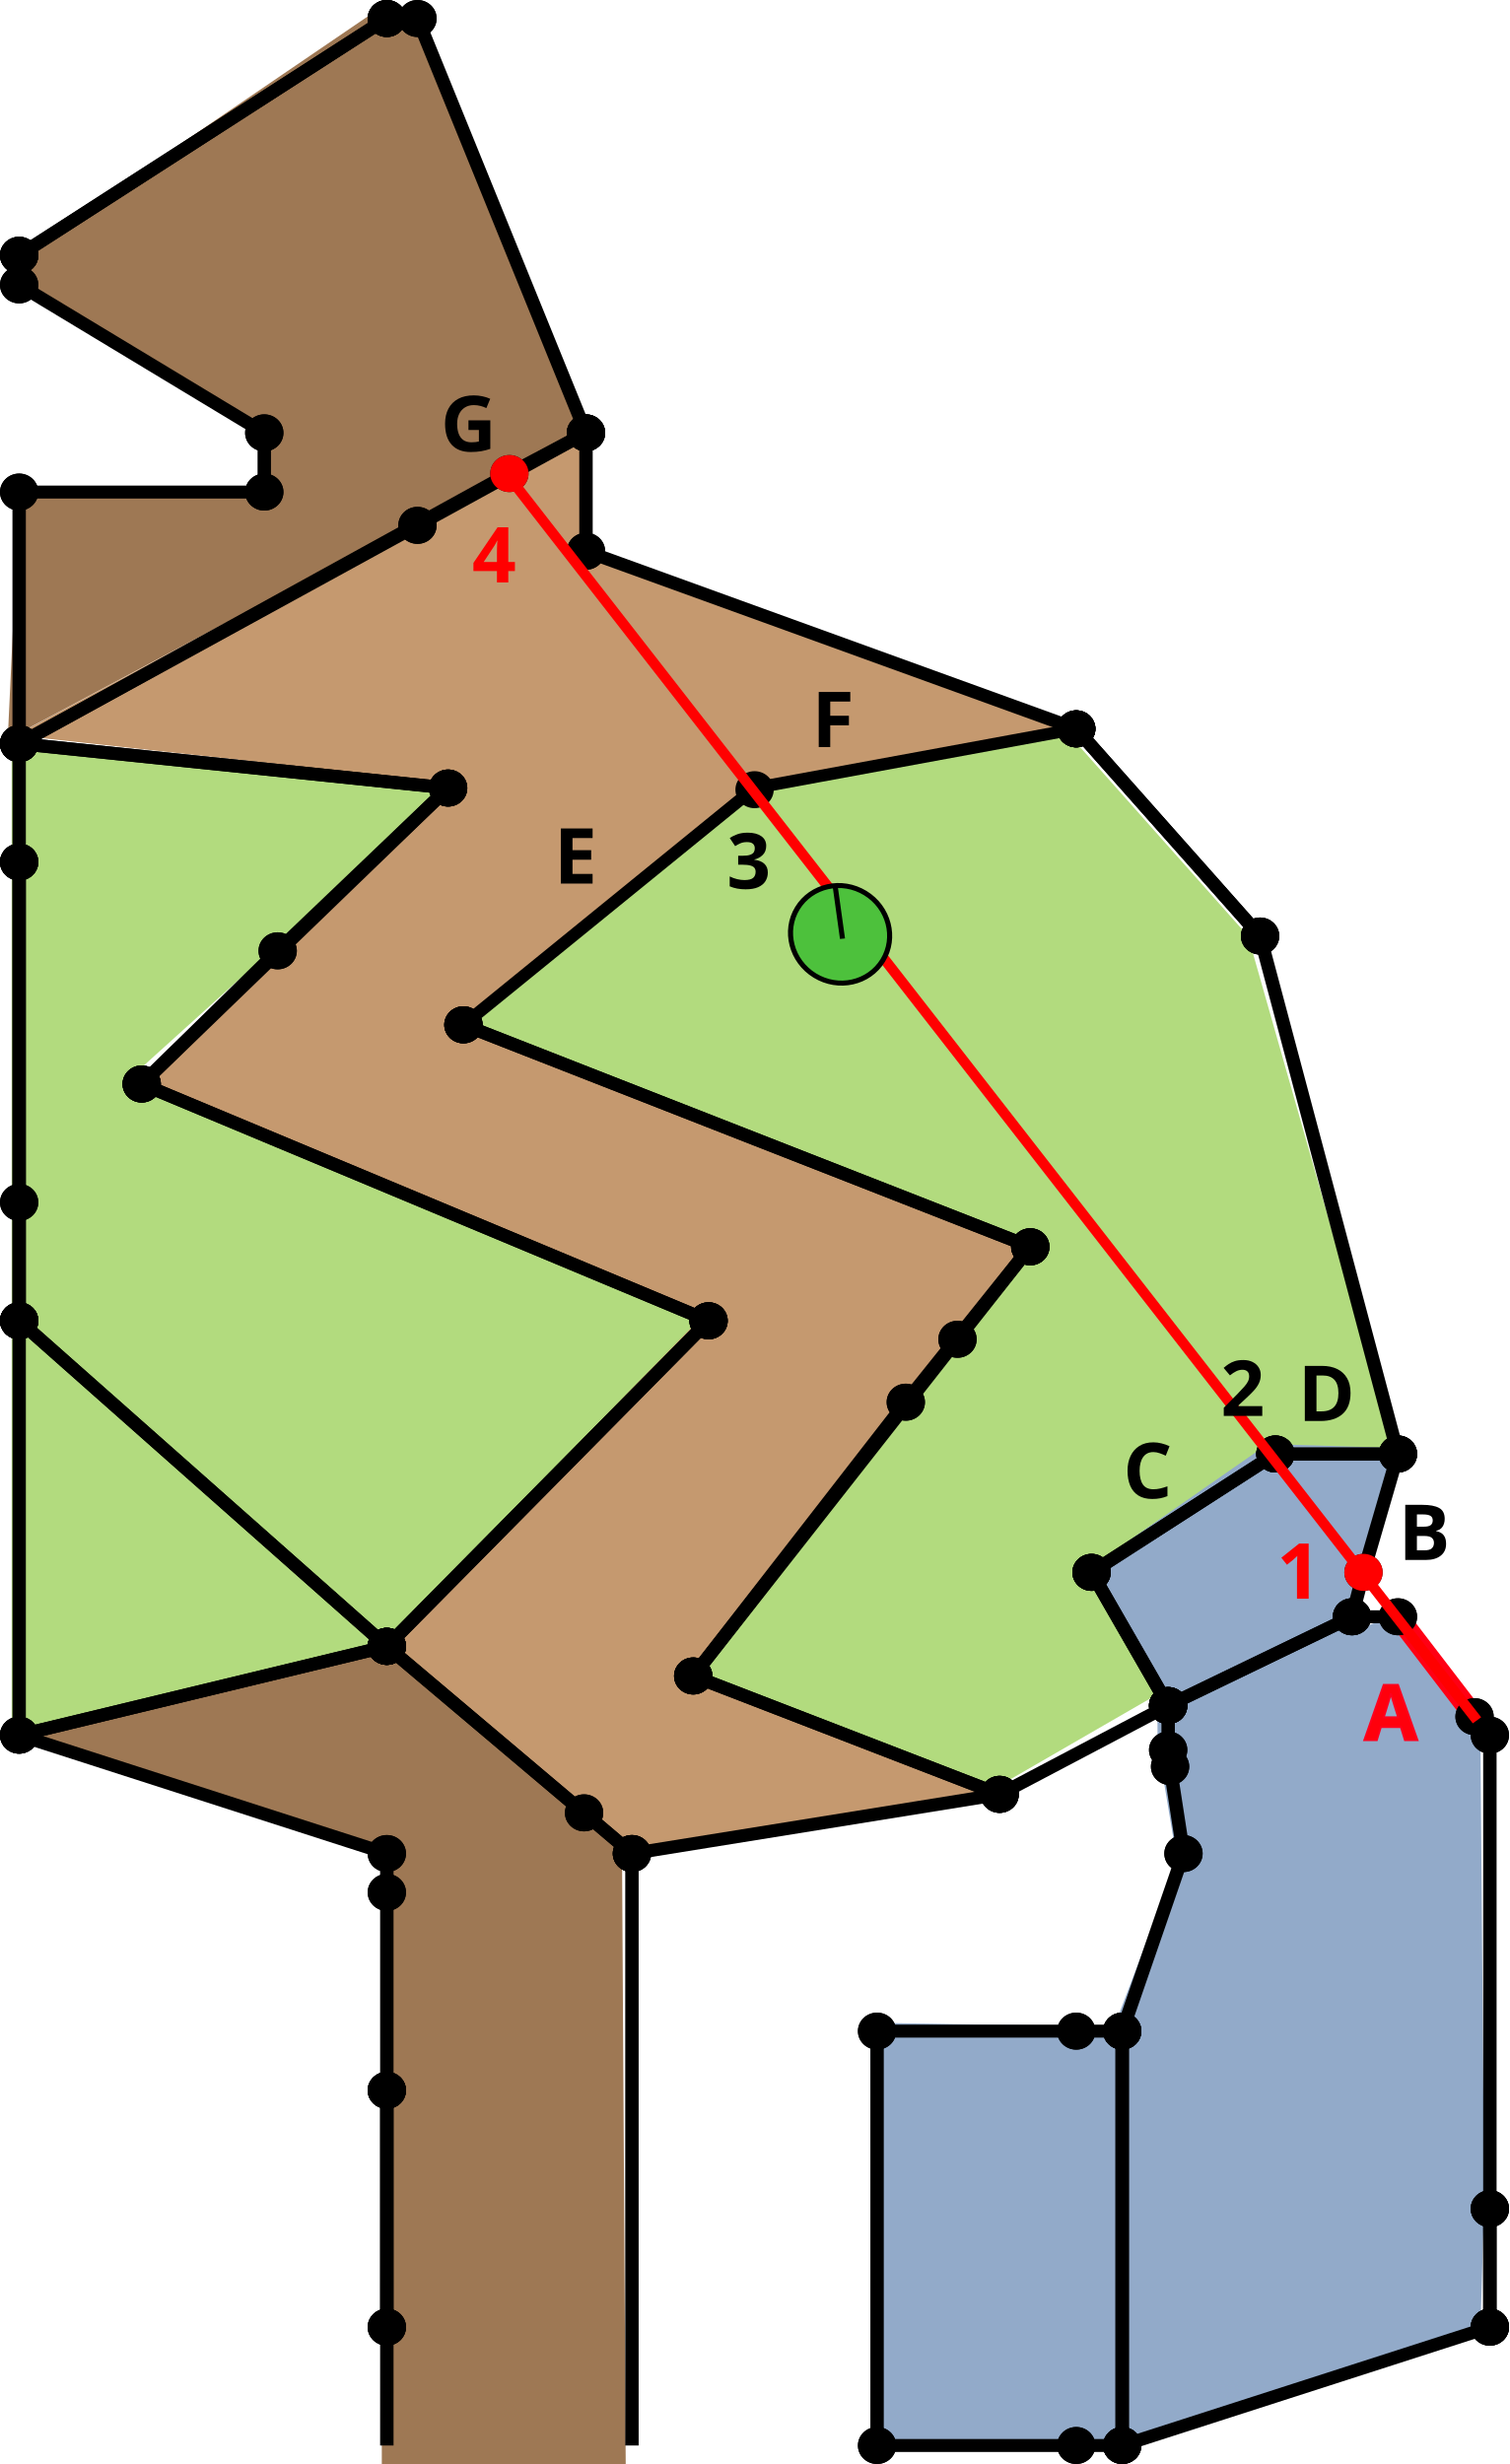
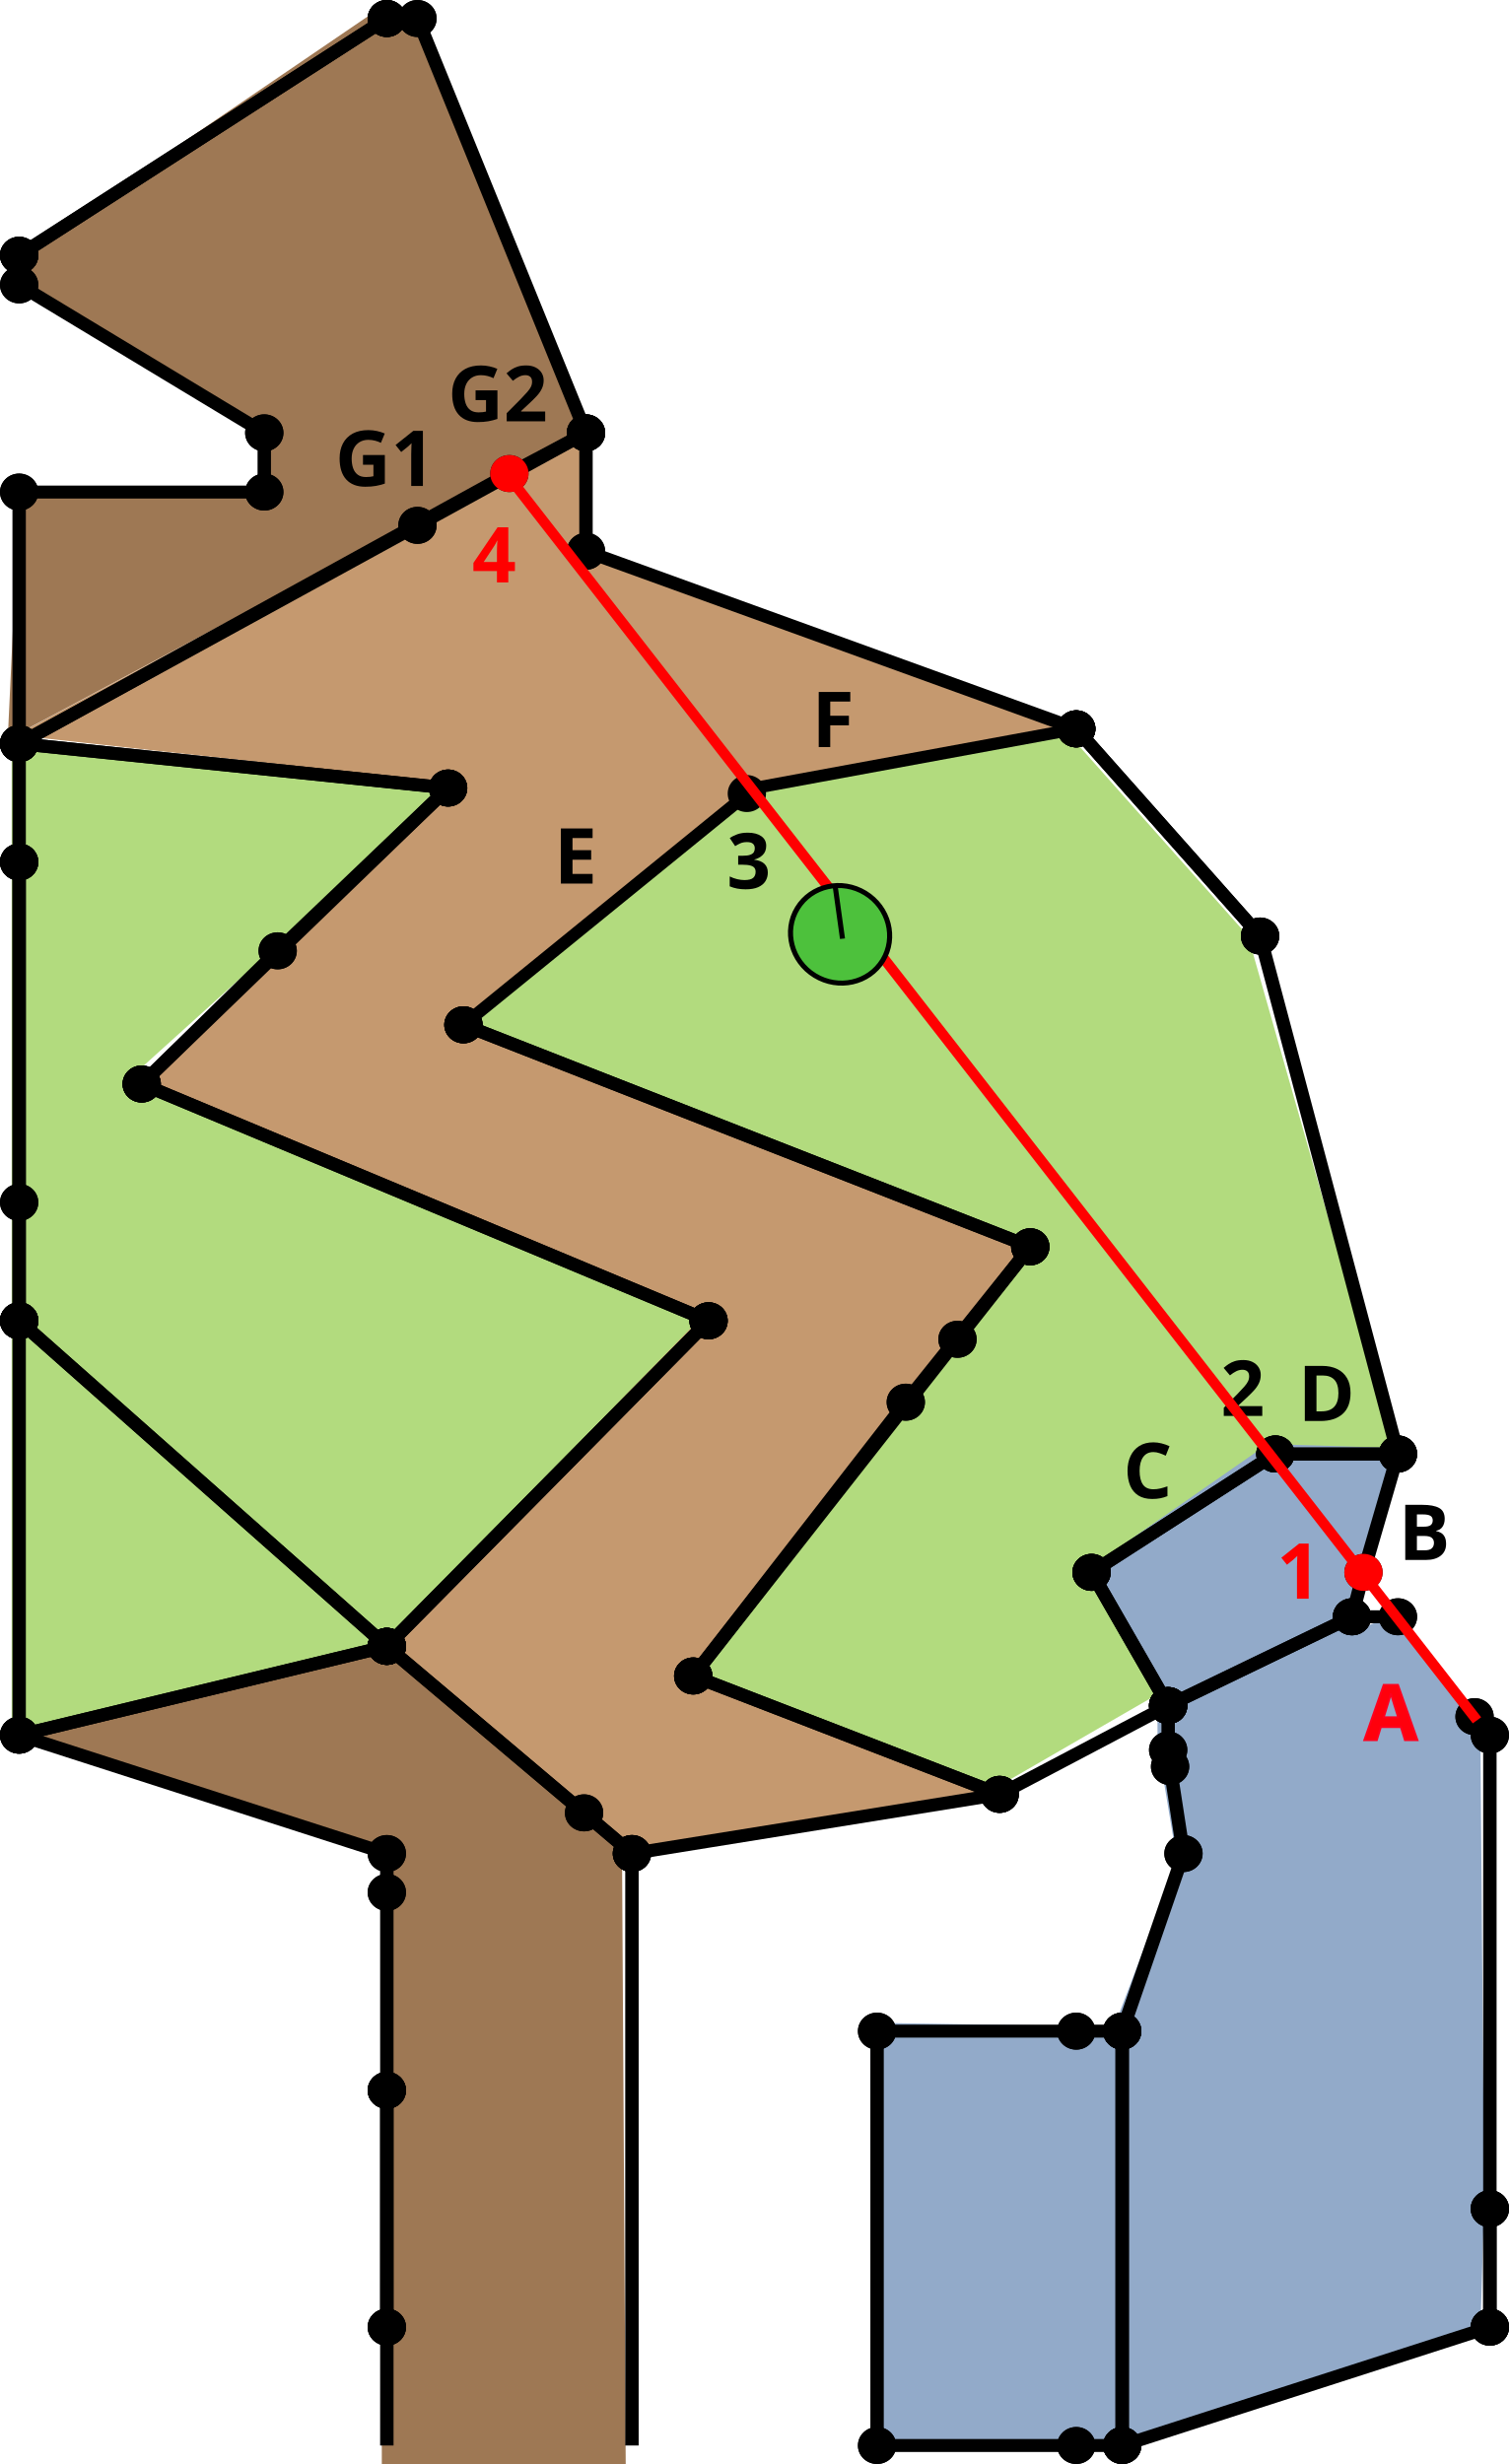
<svg xmlns="http://www.w3.org/2000/svg" width="146.65" height="239.466" preserveAspectRatio="none" viewBox="-898 1918 788 1332" id="svg2" version="1.1">
  <defs id="defs4">
    <marker id="arrow" markerWidth="10" markerHeight="10" refX="0" refY="2" orient="auto" markerUnits="strokeWidth">
      <path d="M 0,0 0,4 5,3 Z" id="path7" style="fill:#ff0000" />
    </marker>
    <linearGradient id="black-linearh">
      <stop offset="0%" stop-color="rgb(0,0,0)" stop-opacity="90" id="stop10" />
      <stop offset="90%" stop-color="rgb(0,0,0)" stop-opacity="50" id="stop12" />
      <stop offset="100%" stop-color="rgb(0,0,0)" stop-opacity="0" id="stop14" />
    </linearGradient>
    <linearGradient id="black-linearv" x1="0" x2="0" y1="0" y2="1">
      <stop offset="0%" stop-color="rgb(0,0,0)" stop-opacity="90" id="stop17" />
      <stop offset="50%" stop-color="rgb(0,0,0)" stop-opacity="90" id="stop19" />
      <stop offset="100%" stop-color="rgb(0,0,0)" stop-opacity="0" id="stop21" />
    </linearGradient>
    <linearGradient id="red-linearh">
      <stop offset="0%" stop-color="rgb(206, 17, 74)" stop-opacity="100" id="stop24" />
      <stop offset="90%" stop-color="rgb(206, 17, 74)" stop-opacity="90" id="stop26" />
      <stop offset="100%" stop-color="rgb(206,17,74)" stop-opacity="0" id="stop28" />
    </linearGradient>
    <linearGradient id="red-linearv" x1="0" x2="0" y1="0" y2="1">
      <stop offset="0%" stop-color="rgb(206, 17, 74)" stop-opacity="100" id="stop31" />
      <stop offset="90%" stop-color="rgb(206, 17, 74)" stop-opacity="90" id="stop33" />
      <stop offset="100%" stop-color="rgb(206,17,74)" stop-opacity="0" id="stop35" />
    </linearGradient>
  </defs>
  <path style="fill:#9e7854;fill-opacity:1;fill-rule:evenodd;stroke:none;stroke-width:5.467px;stroke-linecap:butt;stroke-linejoin:miter;stroke-opacity:1" d="m -700.681,2802.881 127.48,114.937 2.056,351.197 -127.48,2.128 0,-351.197 -193.276,-65.982 z" id="path8764" />
  <path style="fill:#b2db7e;fill-opacity:1;fill-rule:evenodd;stroke:none;stroke-width:5.467px;stroke-linecap:butt;stroke-linejoin:miter;stroke-opacity:1" d="m -530.023,2632.604 -302.25,-129.836 170.658,-159.635 -230.286,-23.413 0,536.373 197.388,-51.083 z" id="path8770" />
  <path style="fill:#b2db7e;fill-opacity:1;fill-rule:evenodd;stroke:none;stroke-width:5.467px;stroke-linecap:butt;stroke-linejoin:miter;stroke-opacity:1" d="m -505.349,2343.132 160.378,-34.056 98.694,114.937 76.077,276.7 -65.796,0 -94.582,65.982 39.066,65.983 -92.525,55.34 -158.322,-68.111 178.883,-229.874 -300.194,-123.451 z" id="path8768" />
  <path style="fill:#92aac9;fill-opacity:1;fill-rule:evenodd;stroke:none;stroke-width:5.467px;stroke-linecap:butt;stroke-linejoin:miter;stroke-opacity:1" d="m -124.966,3177.49 -189.163,63.854 -127.48,0 -2.056,-229.874 127.48,2.128 32.898,-89.395 -10.281,-63.854 0,-23.413 -37.01,-70.239 94.582,-68.111 65.796,2.128 -22.617,100.038 24.674,-10.642 43.179,65.982 2.056,255.416 c -1.557,39.248 0,0 -2.056,65.982 z" id="path8766" />
  <path style="fill:#c5996f;fill-opacity:1;fill-rule:evenodd;stroke:none;stroke-width:5.467px;stroke-linecap:butt;stroke-linejoin:miter;stroke-opacity:1" d="m -593.762,2151.57 0,65.982 254.959,93.653 -162.434,31.927 -156.265,127.708 294.026,121.323 -172.714,229.874 154.209,63.854 -187.107,36.184 -129.536,-114.937 166.546,-176.663 -294.026,-125.579 160.378,-163.892 -224.117,-25.542 z" id="path8762" />
  <path style="fill:#9e7854;fill-opacity:1;fill-rule:evenodd;stroke:none;stroke-width:5.467px;stroke-linecap:butt;stroke-linejoin:miter;stroke-opacity:1" d="m -893.956,2317.591 304.306,-168.149 -94.582,-227.746 -14.393,0 -187.107,131.965 0,19.156 123.367,76.625 0,34.055 -125.423,-2.128 z" id="path8760" />
-   <line x1="-168" y1="2792" x2="-128" y2="2846" id="line2971" style="stroke:#ff0014;stroke-width:10.934;stroke-miterlimit:4;stroke-dasharray:none;stroke-opacity:1" />
  <circle cx="-888" cy="2632" r="10" id="circle2433" />
  <circle cx="-888" cy="2384" r="10" id="circle2441" />
  <line x1="-888" y1="2384" x2="-888" y2="2632" id="line2443" style="stroke:#000000;stroke-width:7" />
  <circle cx="-888" cy="2384" r="10" id="circle2445" />
  <circle cx="-888" cy="2632" r="10" id="circle2447" />
  <circle cx="-888" cy="2056" r="10" id="circle2763" />
  <line x1="-888" y1="2856" x2="-888" y2="2632" id="line2845" style="stroke:#000000;stroke-width:7" />
  <circle cx="-888" cy="2856" r="10" id="circle2847" />
  <circle cx="-888" cy="2632" r="10" id="circle2849" />
  <line x1="-888" y1="2632" x2="-696" y2="2808" id="line2851" style="stroke:#000000;stroke-width:7" />
  <circle cx="-888" cy="2632" r="10" id="circle2853" />
  <circle cx="-696" cy="2808" r="10" id="circle2855" />
  <line x1="-696" y1="2808" x2="-888" y2="2856" id="line2857" style="stroke:#000000;stroke-width:7" />
  <circle cx="-696" cy="2808" r="10" id="circle2859" />
  <circle cx="-888" cy="2856" r="10" id="circle2861" />
  <line x1="-696" y1="2920" x2="-888" y2="2856" id="line2863" style="stroke:#000000;stroke-width:7" />
  <circle cx="-696" cy="2920" r="10" id="circle2865" />
  <circle cx="-888" cy="2856" r="10" id="circle2867" />
  <line x1="-888" y1="2856" x2="-696" y2="2808" id="line2869" style="stroke:#000000;stroke-width:7" />
  <circle cx="-888" cy="2856" r="10" id="circle2871" />
  <circle cx="-696" cy="2808" r="10" id="circle2873" />
  <line x1="-696" y1="2941" x2="-696" y2="2920" id="line2875" style="stroke:#000000;stroke-width:7" />
  <circle cx="-696" cy="2941" r="10" id="circle2877" />
  <circle cx="-696" cy="2920" r="10" id="circle2879" />
  <line x1="-696" y1="2808" x2="-568" y2="2920" id="line2881" style="stroke:#000000;stroke-width:7" />
  <circle cx="-696" cy="2808" r="10" id="circle2883" />
  <circle cx="-568" cy="2920" r="10" id="circle2885" />
  <line x1="-536" y1="2824" x2="-398" y2="2642" id="line2887" style="stroke:#000000;stroke-width:7" />
  <circle cx="-536" cy="2824" r="10" id="circle2889" />
  <circle cx="-398" cy="2642" r="10" id="circle2891" />
  <line x1="-376" y1="2888" x2="-536" y2="2824" id="line2893" style="stroke:#000000;stroke-width:7" />
  <circle cx="-376" cy="2888" r="10" id="circle2895" />
  <circle cx="-536" cy="2824" r="10" id="circle2897" />
  <line x1="-288" y1="2840" x2="-376" y2="2888" id="line2899" style="stroke:#000000;stroke-width:7" />
  <circle cx="-288" cy="2840" r="10" id="circle2901" />
  <circle cx="-376" cy="2888" r="10" id="circle2903" />
  <line x1="-328" y1="2768" x2="-288" y2="2840" id="line2905" style="stroke:#000000;stroke-width:7" />
  <circle cx="-328" cy="2768" r="10" id="circle2907" />
  <circle cx="-288" cy="2840" r="10" id="circle2909" />
  <line x1="-288" y1="2864" x2="-288" y2="2840" id="line2911" style="stroke:#000000;stroke-width:7" />
  <circle cx="-288" cy="2864" r="10" id="circle2913" />
  <circle cx="-288" cy="2840" r="10" id="circle2915" />
  <line x1="-287" y1="2873" x2="-288" y2="2864" id="line2917" style="stroke:#000000;stroke-width:7" />
  <circle cx="-287" cy="2873" r="10" id="circle2919" />
  <circle cx="-288" cy="2864" r="10" id="circle2921" />
  <line x1="-398" y1="2642" x2="-360" y2="2592" id="line2923" style="stroke:#000000;stroke-width:7" />
  <circle cx="-398" cy="2642" r="10" id="circle2925" />
  <circle cx="-360" cy="2592" r="10" id="circle2927" />
  <line x1="-232" y1="2704" x2="-328" y2="2768" id="line2929" style="stroke:#000000;stroke-width:7" />
  <circle cx="-232" cy="2704" r="10" id="circle2931" />
  <circle cx="-328" cy="2768" r="10" id="circle2933" />
  <line x1="-328" y1="2768" x2="-232" y2="2704" id="line2935" style="stroke:#000000;stroke-width:7" />
  <circle cx="-328" cy="2768" r="10" id="circle2937" />
  <circle cx="-232" cy="2704" r="10" id="circle2939" />
  <line x1="-288" y1="2840" x2="-328" y2="2768" id="line2941" style="stroke:#000000;stroke-width:7" />
  <circle cx="-288" cy="2840" r="10" id="circle2943" />
  <circle cx="-328" cy="2768" r="10" id="circle2945" />
  <line x1="-186" y1="2768" x2="-192" y2="2792" id="line2947" style="stroke:#000000;stroke-width:7" />
  <circle cx="-186" cy="2768" r="10" id="circle2949" />
  <circle cx="-192" cy="2792" r="10" id="circle2951" />
  <line x1="-192" y1="2792" x2="-288" y2="2840" id="line2953" style="stroke:#000000;stroke-width:7" />
  <circle cx="-192" cy="2792" r="10" id="circle2955" />
  <circle cx="-288" cy="2840" r="10" id="circle2957" />
  <line x1="-288" y1="2840" x2="-192" y2="2792" id="line2959" style="stroke:#000000;stroke-width:7" />
  <circle cx="-288" cy="2840" r="10" id="circle2961" />
  <circle cx="-192" cy="2792" r="10" id="circle2963" />
  <line x1="-192" y1="2792" x2="-168" y2="2792" id="line2965" style="stroke:#000000;stroke-width:7" />
  <circle cx="-192" cy="2792" r="10" id="circle2967" />
  <circle cx="-168" cy="2792" r="10" id="circle2969" />
  <circle cx="-168" cy="2792" r="10" id="circle2973" />
  <circle cx="-128" cy="2846" r="10" id="circle2975" />
  <line x1="-376" y1="2888" x2="-568" y2="2920" id="line2977" style="stroke:#000000;stroke-width:7" />
  <circle cx="-376" cy="2888" r="10" id="circle2979" />
  <circle cx="-568" cy="2920" r="10" id="circle2981" />
  <line x1="-568" y1="2920" x2="-593" y2="2898" id="line2983" style="stroke:#000000;stroke-width:7" />
  <circle cx="-568" cy="2920" r="10" id="circle2985" />
  <circle cx="-593" cy="2898" r="10" id="circle2987" />
  <line x1="-536" y1="2824" x2="-376" y2="2888" id="line2989" style="stroke:#000000;stroke-width:7" />
  <circle cx="-536" cy="2824" r="10" id="circle2991" />
  <circle cx="-376" cy="2888" r="10" id="circle2993" />
  <line x1="-664" y1="2344" x2="-824" y2="2504" id="line2995" style="stroke:#000000;stroke-width:7" />
  <circle cx="-664" cy="2344" r="10" id="circle2997" />
  <circle cx="-824" cy="2504" r="10" id="circle2999" />
  <line x1="-888" y1="2320" x2="-664" y2="2344" id="line3001" style="stroke:#000000;stroke-width:7" />
  <circle cx="-888" cy="2320" r="10" id="circle3003" />
  <circle cx="-664" cy="2344" r="10" id="circle3005" />
  <line x1="-888" y1="2568" x2="-888" y2="2384" id="line3007" style="stroke:#000000;stroke-width:7" />
  <circle cx="-888" cy="2568" r="10" id="circle3009" />
  <circle cx="-888" cy="2384" r="10" id="circle3011" />
  <line x1="-888" y1="2384" x2="-888" y2="2320" id="line3013" style="stroke:#000000;stroke-width:7" />
  <circle cx="-888" cy="2384" r="10" id="circle3015" />
  <circle cx="-888" cy="2320" r="10" id="circle3017" />
  <line x1="-888" y1="2320" x2="-632" y2="2174" id="line3019" style="stroke:#000000;stroke-width:7" />
  <circle cx="-888" cy="2320" r="10" id="circle3021" />
  <circle cx="-632" cy="2174" r="10" id="circle3023" />
  <line x1="-664" y1="2344" x2="-888" y2="2320" id="line3025" style="stroke:#000000;stroke-width:7" />
  <circle cx="-664" cy="2344" r="10" id="circle3027" />
  <circle cx="-888" cy="2320" r="10" id="circle3029" />
  <line x1="-528" y1="2632" x2="-696" y2="2808" id="line3031" style="stroke:#000000;stroke-width:7" />
  <circle cx="-528" cy="2632" r="10" id="circle3033" />
  <circle cx="-696" cy="2808" r="10" id="circle3035" />
  <line x1="-824" y1="2504" x2="-528" y2="2632" id="line3037" style="stroke:#000000;stroke-width:7" />
  <circle cx="-824" cy="2504" r="10" id="circle3039" />
  <circle cx="-528" cy="2632" r="10" id="circle3041" />
  <line x1="-696" y1="2808" x2="-888" y2="2632" id="line3043" style="stroke:#000000;stroke-width:7" />
  <circle cx="-696" cy="2808" r="10" id="circle3045" />
  <circle cx="-888" cy="2632" r="10" id="circle3047" />
  <line x1="-888" y1="2632" x2="-888" y2="2568" id="line3049" style="stroke:#000000;stroke-width:7" />
  <circle cx="-888" cy="2632" r="10" id="circle3051" />
  <circle cx="-888" cy="2568" r="10" id="circle3053" />
  <line x1="-696" y1="2808" x2="-528" y2="2632" id="line3055" style="stroke:#000000;stroke-width:7" />
  <circle cx="-696" cy="2808" r="10" id="circle3057" />
  <circle cx="-528" cy="2632" r="10" id="circle3059" />
  <line x1="-593" y1="2898" x2="-696" y2="2808" id="line3061" style="stroke:#000000;stroke-width:7" />
  <circle cx="-593" cy="2898" r="10" id="circle3063" />
  <circle cx="-696" cy="2808" r="10" id="circle3065" />
  <line x1="-425" y1="2676" x2="-536" y2="2824" id="line3067" style="stroke:#000000;stroke-width:7" />
  <circle cx="-425" cy="2676" r="10" id="circle3069" />
  <circle cx="-536" cy="2824" r="10" id="circle3071" />
  <line x1="-360" y1="2592" x2="-656" y2="2472" id="line3073" style="stroke:#000000;stroke-width:7" />
  <circle cx="-360" cy="2592" r="10" id="circle3075" />
  <circle cx="-656" cy="2472" r="10" id="circle3077" />
  <line x1="-656" y1="2472" x2="-504" y2="2344" id="line3079" style="stroke:#000000;stroke-width:6.56;stroke-miterlimit:4;stroke-dasharray:none" />
  <circle cx="-656" cy="2472" r="10" id="circle3081" />
  <line x1="-753" y1="2432" x2="-664" y2="2344" id="line3085" style="stroke:#000000;stroke-width:7" />
  <circle cx="-753" cy="2432" r="10" id="circle3087" />
  <circle cx="-664" cy="2344" r="10" id="circle3089" />
  <circle cx="-656" cy="2472" r="10" id="circle3095" />
  <line x1="-528" y1="2632" x2="-824" y2="2504" id="line3097" style="stroke:#000000;stroke-width:7" />
  <circle cx="-528" cy="2632" r="10" id="circle3099" />
  <circle cx="-824" cy="2504" r="10" id="circle3101" />
  <line x1="-656" y1="2472" x2="-360" y2="2592" id="line3103" style="stroke:#000000;stroke-width:7" />
  <circle cx="-656" cy="2472" r="10" id="circle3105" />
  <circle cx="-360" cy="2592" r="10" id="circle3107" />
  <line x1="-824" y1="2504" x2="-753" y2="2432" id="line3109" style="stroke:#000000;stroke-width:7" />
  <circle cx="-824" cy="2504" r="10" id="circle3111" />
  <circle cx="-753" cy="2432" r="10" id="circle3113" />
  <line x1="-360" y1="2592" x2="-425" y2="2676" id="line3115" style="stroke:#000000;stroke-width:7" />
  <circle cx="-360" cy="2592" r="10" id="circle3117" />
  <circle cx="-425" cy="2676" r="10" id="circle3119" />
  <line x1="-504" y1="2344" x2="-336" y2="2312" id="line3121" style="stroke:#000000;stroke-width:6.56;stroke-miterlimit:4;stroke-dasharray:none" />
  <circle cx="-336" cy="2312" r="10" id="circle3125" />
  <line x1="-168" y1="2704" x2="-232" y2="2704" id="line3127" style="stroke:#000000;stroke-width:7" />
  <circle cx="-168" cy="2704" r="10" id="circle3129" />
  <circle cx="-232" cy="2704" r="10" id="circle3131" />
  <line x1="-240" y1="2424" x2="-168" y2="2704" id="line3133" style="stroke:#000000;stroke-width:7" />
  <circle cx="-240" cy="2424" r="10" id="circle3135" />
  <circle cx="-168" cy="2704" r="10" id="circle3137" />
  <line x1="-336" y1="2312" x2="-240" y2="2424" id="line3139" style="stroke:#000000;stroke-width:7" />
  <circle cx="-336" cy="2312" r="10" id="circle3141" />
  <circle cx="-240" cy="2424" r="10" id="circle3143" />
  <line x1="-240" y1="2424" x2="-336" y2="2312" id="line3145" style="stroke:#000000;stroke-width:7" />
  <circle cx="-240" cy="2424" r="10" id="circle3147" />
  <circle cx="-336" cy="2312" r="10" id="circle3149" />
  <line x1="-232" y1="2704" x2="-168" y2="2704" id="line3151" style="stroke:#000000;stroke-width:7" />
  <circle cx="-232" cy="2704" r="10" id="circle3153" />
  <circle cx="-168" cy="2704" r="10" id="circle3155" />
  <line x1="-168" y1="2704" x2="-186" y2="2768" id="line3157" style="stroke:#000000;stroke-width:7" />
  <circle cx="-168" cy="2704" r="10" id="circle3159" />
  <circle cx="-186" cy="2768" r="10" id="circle3161" style="fill:#ff0000;fill-opacity:1" />
  <line x1="-592" y1="2216" x2="-336" y2="2312" id="line3163" style="stroke:#000000;stroke-width:7" />
  <circle cx="-592" cy="2216" r="10" id="circle3165" />
  <circle cx="-336" cy="2312" r="10" id="circle3167" />
  <circle cx="-336" cy="2312" r="10" id="circle3171" />
  <line x1="-592" y1="2152" x2="-592" y2="2216" id="line3175" style="stroke:#000000;stroke-width:7" />
  <circle cx="-592" cy="2152" r="10" id="circle3177" />
  <circle cx="-592" cy="2216" r="10" id="circle3179" />
  <line x1="-632" y1="2174" x2="-592" y2="2152" id="line3181" style="stroke:#000000;stroke-width:7" />
  <circle cx="-592" cy="2152" r="10" id="circle3185" />
  <circle cx="-336" cy="2312" r="10" id="circle3189" />
  <line x1="-568" y1="2920" x2="-568" y2="3240" id="line3379" style="stroke:#000000;stroke-width:7" />
  <circle cx="-568" cy="2920" r="10" id="circle3381" />
  <line x1="-696" y1="3048" x2="-696" y2="2941" id="line3385" style="stroke:#000000;stroke-width:7" />
  <circle cx="-696" cy="3048" r="10" id="circle3387" />
  <circle cx="-696" cy="2941" r="10" id="circle3389" />
  <line x1="-696" y1="3176" x2="-696" y2="3048" id="line3391" style="stroke:#000000;stroke-width:7" />
  <circle cx="-696" cy="3176" r="10" id="circle3393" />
  <circle cx="-696" cy="3048" r="10" id="circle3395" />
  <line x1="-696" y1="3240" x2="-696" y2="3176" id="line3397" style="stroke:#000000;stroke-width:7" />
  <circle cx="-696" cy="3176" r="10" id="circle3401" />
  <circle cx="-696" cy="3176" r="10" id="circle3429" />
  <circle cx="-696" cy="3048" r="10" id="circle3437" />
  <line x1="-696" y1="3048" x2="-696" y2="3176" id="line3439" style="stroke:#000000;stroke-width:7" />
  <circle cx="-696" cy="3048" r="10" id="circle3441" />
  <line x1="-120" y1="3176" x2="-312" y2="3240" id="line3451" style="stroke:#000000;stroke-width:7" />
  <circle cx="-120" cy="3176" r="10" id="circle3453" />
  <circle cx="-312" cy="3240" r="10" id="circle3455" />
  <line x1="-312" y1="3016" x2="-280" y2="2920" id="line3457" style="stroke:#000000;stroke-width:7" />
  <circle cx="-312" cy="3016" r="10" id="circle3459" />
  <circle cx="-280" cy="2920" r="10" id="circle3461" />
  <line x1="-312" y1="3240" x2="-312" y2="3016" id="line3463" style="stroke:#000000;stroke-width:7" />
  <circle cx="-312" cy="3240" r="10" id="circle3465" />
  <circle cx="-312" cy="3016" r="10" id="circle3467" />
  <line x1="-128" y1="2846" x2="-120" y2="2856" id="line3469" style="stroke:#000000;stroke-width:7" />
  <circle cx="-128" cy="2846" r="10" id="circle3471" />
  <circle cx="-120" cy="2856" r="10" id="circle3473" />
  <line x1="-120" y1="2856" x2="-120" y2="3112" id="line3475" style="stroke:#000000;stroke-width:7" />
  <circle cx="-120" cy="2856" r="10" id="circle3477" />
  <circle cx="-120" cy="3112" r="10" id="circle3479" />
  <line x1="-120" y1="3112" x2="-120" y2="3176" id="line3481" style="stroke:#000000;stroke-width:7" />
  <circle cx="-120" cy="3112" r="10" id="circle3483" />
  <circle cx="-120" cy="3176" r="10" id="circle3485" />
  <line x1="-280" y1="2920" x2="-287" y2="2873" id="line3487" style="stroke:#000000;stroke-width:7" />
  <circle cx="-280" cy="2920" r="10" id="circle3489" />
  <circle cx="-287" cy="2873" r="10" id="circle3491" />
  <line x1="-440" y1="3240" x2="-440" y2="3016" id="line3493" style="stroke:#000000;stroke-width:7" />
  <circle cx="-440" cy="3240" r="10" id="circle3495" />
  <circle cx="-440" cy="3016" r="10" id="circle3497" />
  <line x1="-312" y1="3016" x2="-312" y2="3240" id="line3499" style="stroke:#000000;stroke-width:7" />
  <circle cx="-312" cy="3016" r="10" id="circle3501" />
  <circle cx="-312" cy="3240" r="10" id="circle3503" />
  <line x1="-312" y1="3240" x2="-336" y2="3240" id="line3505" style="stroke:#000000;stroke-width:7" />
  <circle cx="-312" cy="3240" r="10" id="circle3507" />
  <circle cx="-336" cy="3240" r="10" id="circle3509" />
  <line x1="-336" y1="3240" x2="-440" y2="3240" id="line3511" style="stroke:#000000;stroke-width:7" />
  <circle cx="-336" cy="3240" r="10" id="circle3513" />
  <circle cx="-440" cy="3240" r="10" id="circle3515" />
  <line x1="-440" y1="3016" x2="-336" y2="3016" id="line3517" style="stroke:#000000;stroke-width:7" />
  <circle cx="-440" cy="3016" r="10" id="circle3519" />
  <circle cx="-336" cy="3016" r="10" id="circle3521" />
  <line x1="-336" y1="3016" x2="-312" y2="3016" id="line3523" style="stroke:#000000;stroke-width:7" />
  <circle cx="-336" cy="3016" r="10" id="circle3525" />
  <circle cx="-312" cy="3016" r="10" id="circle3527" />
  <line x1="-120" y1="3176" x2="-120" y2="3112" id="line3529" style="stroke:#000000;stroke-width:7" />
  <circle cx="-120" cy="3176" r="10" id="circle3531" />
  <circle cx="-120" cy="3112" r="10" id="circle3533" />
  <circle cx="-120" cy="3176" r="10" id="circle3563" />
  <line x1="-888" y1="2056" x2="-696" y2="1928" id="line3607" style="stroke:#000000;stroke-width:7" />
  <circle cx="-888" cy="2056" r="10" id="circle3609" />
  <circle cx="-696" cy="1928" r="10" id="circle3611" />
  <line x1="-592" y1="2152" x2="-680" y2="2202" id="line3613" style="stroke:#000000;stroke-width:7" />
  <circle cx="-592" cy="2152" r="10" id="circle3615" />
  <circle cx="-680" cy="2202" r="10" id="circle3617" />
  <line x1="-760" y1="2152" x2="-888" y2="2072" id="line3619" style="stroke:#000000;stroke-width:7" />
  <circle cx="-760" cy="2152" r="10" id="circle3621" />
  <circle cx="-888" cy="2072" r="10" id="circle3623" />
  <line x1="-888" y1="2072" x2="-888" y2="2056" id="line3625" style="stroke:#000000;stroke-width:7" />
  <circle cx="-888" cy="2072" r="10" id="circle3627" />
  <circle cx="-888" cy="2056" r="10" id="circle3629" />
  <line x1="-696" y1="1928" x2="-680" y2="1928" id="line3631" style="stroke:#000000;stroke-width:7" />
  <circle cx="-696" cy="1928" r="10" id="circle3633" />
  <circle cx="-680" cy="1928" r="10" id="circle3635" />
  <line x1="-680" y1="1928" x2="-592" y2="2152" id="line3637" style="stroke:#000000;stroke-width:7" />
  <circle cx="-680" cy="1928" r="10" id="circle3639" />
  <circle cx="-592" cy="2152" r="10" id="circle3641" />
  <line x1="-888" y1="2320" x2="-888" y2="2184" id="line3643" style="stroke:#000000;stroke-width:7" />
  <circle cx="-888" cy="2320" r="10" id="circle3645" />
  <circle cx="-888" cy="2184" r="10" id="circle3647" />
  <line x1="-680" y1="2202" x2="-888" y2="2320" id="line3649" style="stroke:#000000;stroke-width:7" />
  <circle cx="-680" cy="2202" r="10" id="circle3651" />
  <circle cx="-888" cy="2320" r="10" id="circle3653" />
  <line x1="-888" y1="2184" x2="-760" y2="2184" id="line3655" style="stroke:#000000;stroke-width:7" />
  <circle cx="-888" cy="2184" r="10" id="circle3657" />
  <circle cx="-760" cy="2184" r="10" id="circle3659" />
  <line x1="-760" y1="2184" x2="-760" y2="2152" id="line3661" style="stroke:#000000;stroke-width:7" />
  <circle cx="-760" cy="2184" r="10" id="circle3663" />
  <circle cx="-760" cy="2152" r="10" id="circle3665" />
  <circle cx="-696" cy="1928" r="10" id="circle3671" />
  <line x1="-696" y1="1928" x2="-888" y2="2056" id="line3673" style="stroke:#000000;stroke-width:7" />
  <circle cx="-696" cy="1928" r="10" id="circle3675" />
  <circle cx="-888" cy="2056" r="10" id="circle3677" />
-   <ellipse ry="10" rx="10" cx="-503.97" cy="2344.891" id="circle3189-4" />
-   <path style="fill:#000000;fill-opacity:1;fill-rule:evenodd;stroke:#ff0000;stroke-width:5.467;stroke-linecap:butt;stroke-linejoin:miter;stroke-miterlimit:4;stroke-dasharray:none;stroke-opacity:1" d="m -126.734,2847.974 -506.32,-673.239" id="path8585" />
  <text xml:space="preserve" style="font-style:normal;font-weight:normal;font-size:68.338px;line-height:125%;font-family:sans-serif;letter-spacing:0px;word-spacing:0px;fill:#ff000c;fill-opacity:1;stroke:#ff001e;stroke-width:1px;stroke-linecap:butt;stroke-linejoin:miter;stroke-opacity:1" x="-188.837" y="2809.715" id="text8602" transform="scale(0.9828591,1.01744)">
    <tspan id="tspan8604" x="-188.837" y="2809.715" style="font-weight:bold;font-size:41.003px;fill:#ff000c;fill-opacity:1;stroke:#ff001e;stroke-opacity:1">A</tspan>
  </text>
  <circle cx="-632" cy="2174" r="10" id="circle3183" style="fill:#ff0000;fill-opacity:1" />
  <text xml:space="preserve" style="font-style:normal;font-weight:normal;font-size:68.338px;line-height:125%;font-family:sans-serif;letter-spacing:0px;word-spacing:0px;fill:#000000;fill-opacity:1;stroke:none;stroke-width:1px;stroke-linecap:butt;stroke-linejoin:miter;stroke-opacity:1" x="-235.307" y="2734.544" id="text8606" transform="scale(0.9828591,1.01744)">
    <tspan id="tspan8608" x="-235.307" y="2734.544" style="font-weight:bold;font-size:41.003px;fill:#ff0000;fill-opacity:1">1</tspan>
  </text>
  <text xml:space="preserve" style="font-style:normal;font-weight:normal;font-size:68.338px;line-height:125%;font-family:sans-serif;letter-spacing:0px;word-spacing:0px;fill:#000000;fill-opacity:1;stroke:none;stroke-width:1px;stroke-linecap:butt;stroke-linejoin:miter;stroke-opacity:1" x="-265.112" y="2637.415" id="text8606-3" transform="scale(0.9828591,1.01744)">
    <tspan id="tspan8608-9" x="-265.112" y="2637.415" style="font-weight:bold;font-size:41.003px;fill:#000000;fill-opacity:1">2</tspan>
  </text>
  <text xml:space="preserve" style="font-style:normal;font-weight:normal;font-size:68.338px;line-height:125%;font-family:sans-serif;letter-spacing:0px;word-spacing:0px;fill:#000000;fill-opacity:1;stroke:none;stroke-width:1px;stroke-linecap:butt;stroke-linejoin:miter;stroke-opacity:1" x="-527.53" y="2357.229" id="text8606-2" transform="scale(0.9828591,1.01744)">
    <tspan id="tspan8608-8" x="-527.53" y="2357.229" style="font-weight:bold;font-size:41.003px;fill:#000000;fill-opacity:1">3</tspan>
  </text>
  <text xml:space="preserve" style="font-style:normal;font-weight:normal;font-size:68.338px;line-height:125%;font-family:sans-serif;letter-spacing:0px;word-spacing:0px;fill:#000000;fill-opacity:1;stroke:none;stroke-width:1px;stroke-linecap:butt;stroke-linejoin:miter;stroke-opacity:1" x="-662.839" y="2194.584" id="text8606-9" transform="scale(0.9828591,1.01744)">
    <tspan id="tspan8608-0" x="-662.839" y="2194.584" style="font-weight:bold;font-size:41.003px;fill:#ff0000;fill-opacity:1">4</tspan>
  </text>
  <text xml:space="preserve" style="font-style:normal;font-weight:normal;font-size:68.338px;line-height:125%;font-family:sans-serif;letter-spacing:0px;word-spacing:0px;fill:#000000;fill-opacity:1;stroke:none;stroke-width:1px;stroke-linecap:butt;stroke-linejoin:miter;stroke-opacity:1" x="-619.367" y="2354.584" id="text9461" transform="scale(0.9828591,1.01744)">
    <tspan id="tspan9463" x="-619.367" y="2354.584" style="font-weight:bold;font-size:41.003px">E</tspan>
  </text>
  <text xml:space="preserve" style="font-style:normal;font-weight:normal;font-size:68.338px;line-height:125%;font-family:sans-serif;letter-spacing:0px;word-spacing:0px;fill:#000000;fill-opacity:1;stroke:none;stroke-width:1px;stroke-linecap:butt;stroke-linejoin:miter;stroke-opacity:1" x="-482.356" y="2282.057" id="text9461-4" transform="scale(0.9828591,1.01744)">
    <tspan id="tspan9463-8" x="-482.356" y="2282.057" style="font-weight:bold;font-size:41.003px">F</tspan>
  </text>
  <text xml:space="preserve" style="font-style:normal;font-weight:normal;font-size:68.338px;line-height:125%;font-family:sans-serif;letter-spacing:0px;word-spacing:0px;fill:#000000;fill-opacity:1;stroke:none;stroke-width:1px;stroke-linecap:butt;stroke-linejoin:miter;stroke-opacity:1" x="-170.735" y="2713.953" id="text9461-0" transform="scale(0.9828591,1.01744)">
    <tspan id="tspan9463-5" x="-170.735" y="2713.953" style="font-weight:bold;font-size:41.003px">B</tspan>
  </text>
-   <text xml:space="preserve" style="font-style:normal;font-weight:normal;font-size:68.338px;line-height:125%;font-family:sans-serif;letter-spacing:0px;word-spacing:0px;fill:#000000;fill-opacity:1;stroke:none;stroke-width:1px;stroke-linecap:butt;stroke-linejoin:miter;stroke-opacity:1" x="-679.565" y="2124.879" id="text9461-4-4" transform="scale(0.9828591,1.01744)">
-     <tspan id="tspan9463-8-2" x="-679.565" y="2124.879" style="font-weight:bold;font-size:41.003px">G</tspan>
+   <text xml:space="preserve" style="font-style:normal;font-weight:normal;font-size:68.338px;line-height:125%;font-family:sans-serif;letter-spacing:0px;word-spacing:0px;fill:#000000;fill-opacity:1;stroke:none;stroke-width:1px;stroke-linecap:butt;stroke-linejoin:miter;stroke-opacity:1" x="-735.602" y="2143.331" id="text9461-4-4" transform="scale(0.9828591,1.01744)">
+     <tspan id="tspan9463-8-2" x="-735.602" y="2143.331" style="font-weight:bold;font-size:41.003px">G1</tspan>
  </text>
  <text xml:space="preserve" style="font-style:normal;font-weight:normal;font-size:68.338px;line-height:125%;font-family:sans-serif;letter-spacing:0px;word-spacing:0px;fill:#000000;fill-opacity:1;stroke:none;stroke-width:1px;stroke-linecap:butt;stroke-linejoin:miter;stroke-opacity:1" x="-316.978" y="2681.151" id="text9461-0-2" transform="scale(0.9828591,1.01744)">
    <tspan id="tspan9463-5-6" x="-316.978" y="2681.151" style="font-weight:bold;font-size:41.003px">C</tspan>
  </text>
  <text xml:space="preserve" style="font-style:normal;font-weight:normal;font-size:68.338px;line-height:125%;font-family:sans-serif;letter-spacing:0px;word-spacing:0px;fill:#000000;fill-opacity:1;stroke:none;stroke-width:1px;stroke-linecap:butt;stroke-linejoin:miter;stroke-opacity:1" x="-224.094" y="2640.128" id="text9461-0-2-7" transform="scale(0.9828591,1.01744)">
    <tspan id="tspan9463-5-6-4" x="-224.094" y="2640.128" style="font-weight:bold;font-size:41.003px">D</tspan>
  </text>
+   <text xml:space="preserve" style="font-style:normal;font-weight:normal;font-size:68.338px;line-height:125%;font-family:sans-serif;letter-spacing:0px;word-spacing:0px;fill:#000000;fill-opacity:1;stroke:none;stroke-width:1px;stroke-linecap:butt;stroke-linejoin:miter;stroke-opacity:1" x="-675.784" y="2108.976" id="text9461-4-4-2" transform="scale(0.9828592,1.01744)">
+     <tspan id="tspan9463-8-2-5" x="-675.784" y="2108.976" style="font-weight:bold;font-size:41.003px">G2</tspan>
+   </text>
+   <ellipse ry="10" rx="10" cx="-508" cy="2346.977" id="circle3189-4" />
+   <path style="fill:#000000;fill-opacity:1;fill-rule:evenodd;stroke:#ff0000;stroke-width:5.467;stroke-linecap:butt;stroke-linejoin:miter;stroke-miterlimit:4;stroke-dasharray:none;stroke-opacity:1" d="m -126.734,2847.974 -506.32,-673.239" id="path8585" />
  <g transform="matrix(1.392821,0.8819214,-0.8229909,1.392821,-2306.591,-4778.272)" id="g9570">
    <circle r="16" id="circle3031" cy="3151.459" cx="3188.42" style="fill:#4dc13c;stroke:#000000;stroke-width:1.64;stroke-miterlimit:4;stroke-dasharray:none" />
    <path id="path8650" d="m 3179.053,3138.716 10.756,13.562" style="fill:none;fill-rule:evenodd;stroke:#000000;stroke-width:1.64;stroke-linecap:butt;stroke-linejoin:miter;stroke-miterlimit:4;stroke-dasharray:none;stroke-opacity:1" />
  </g>
</svg>
